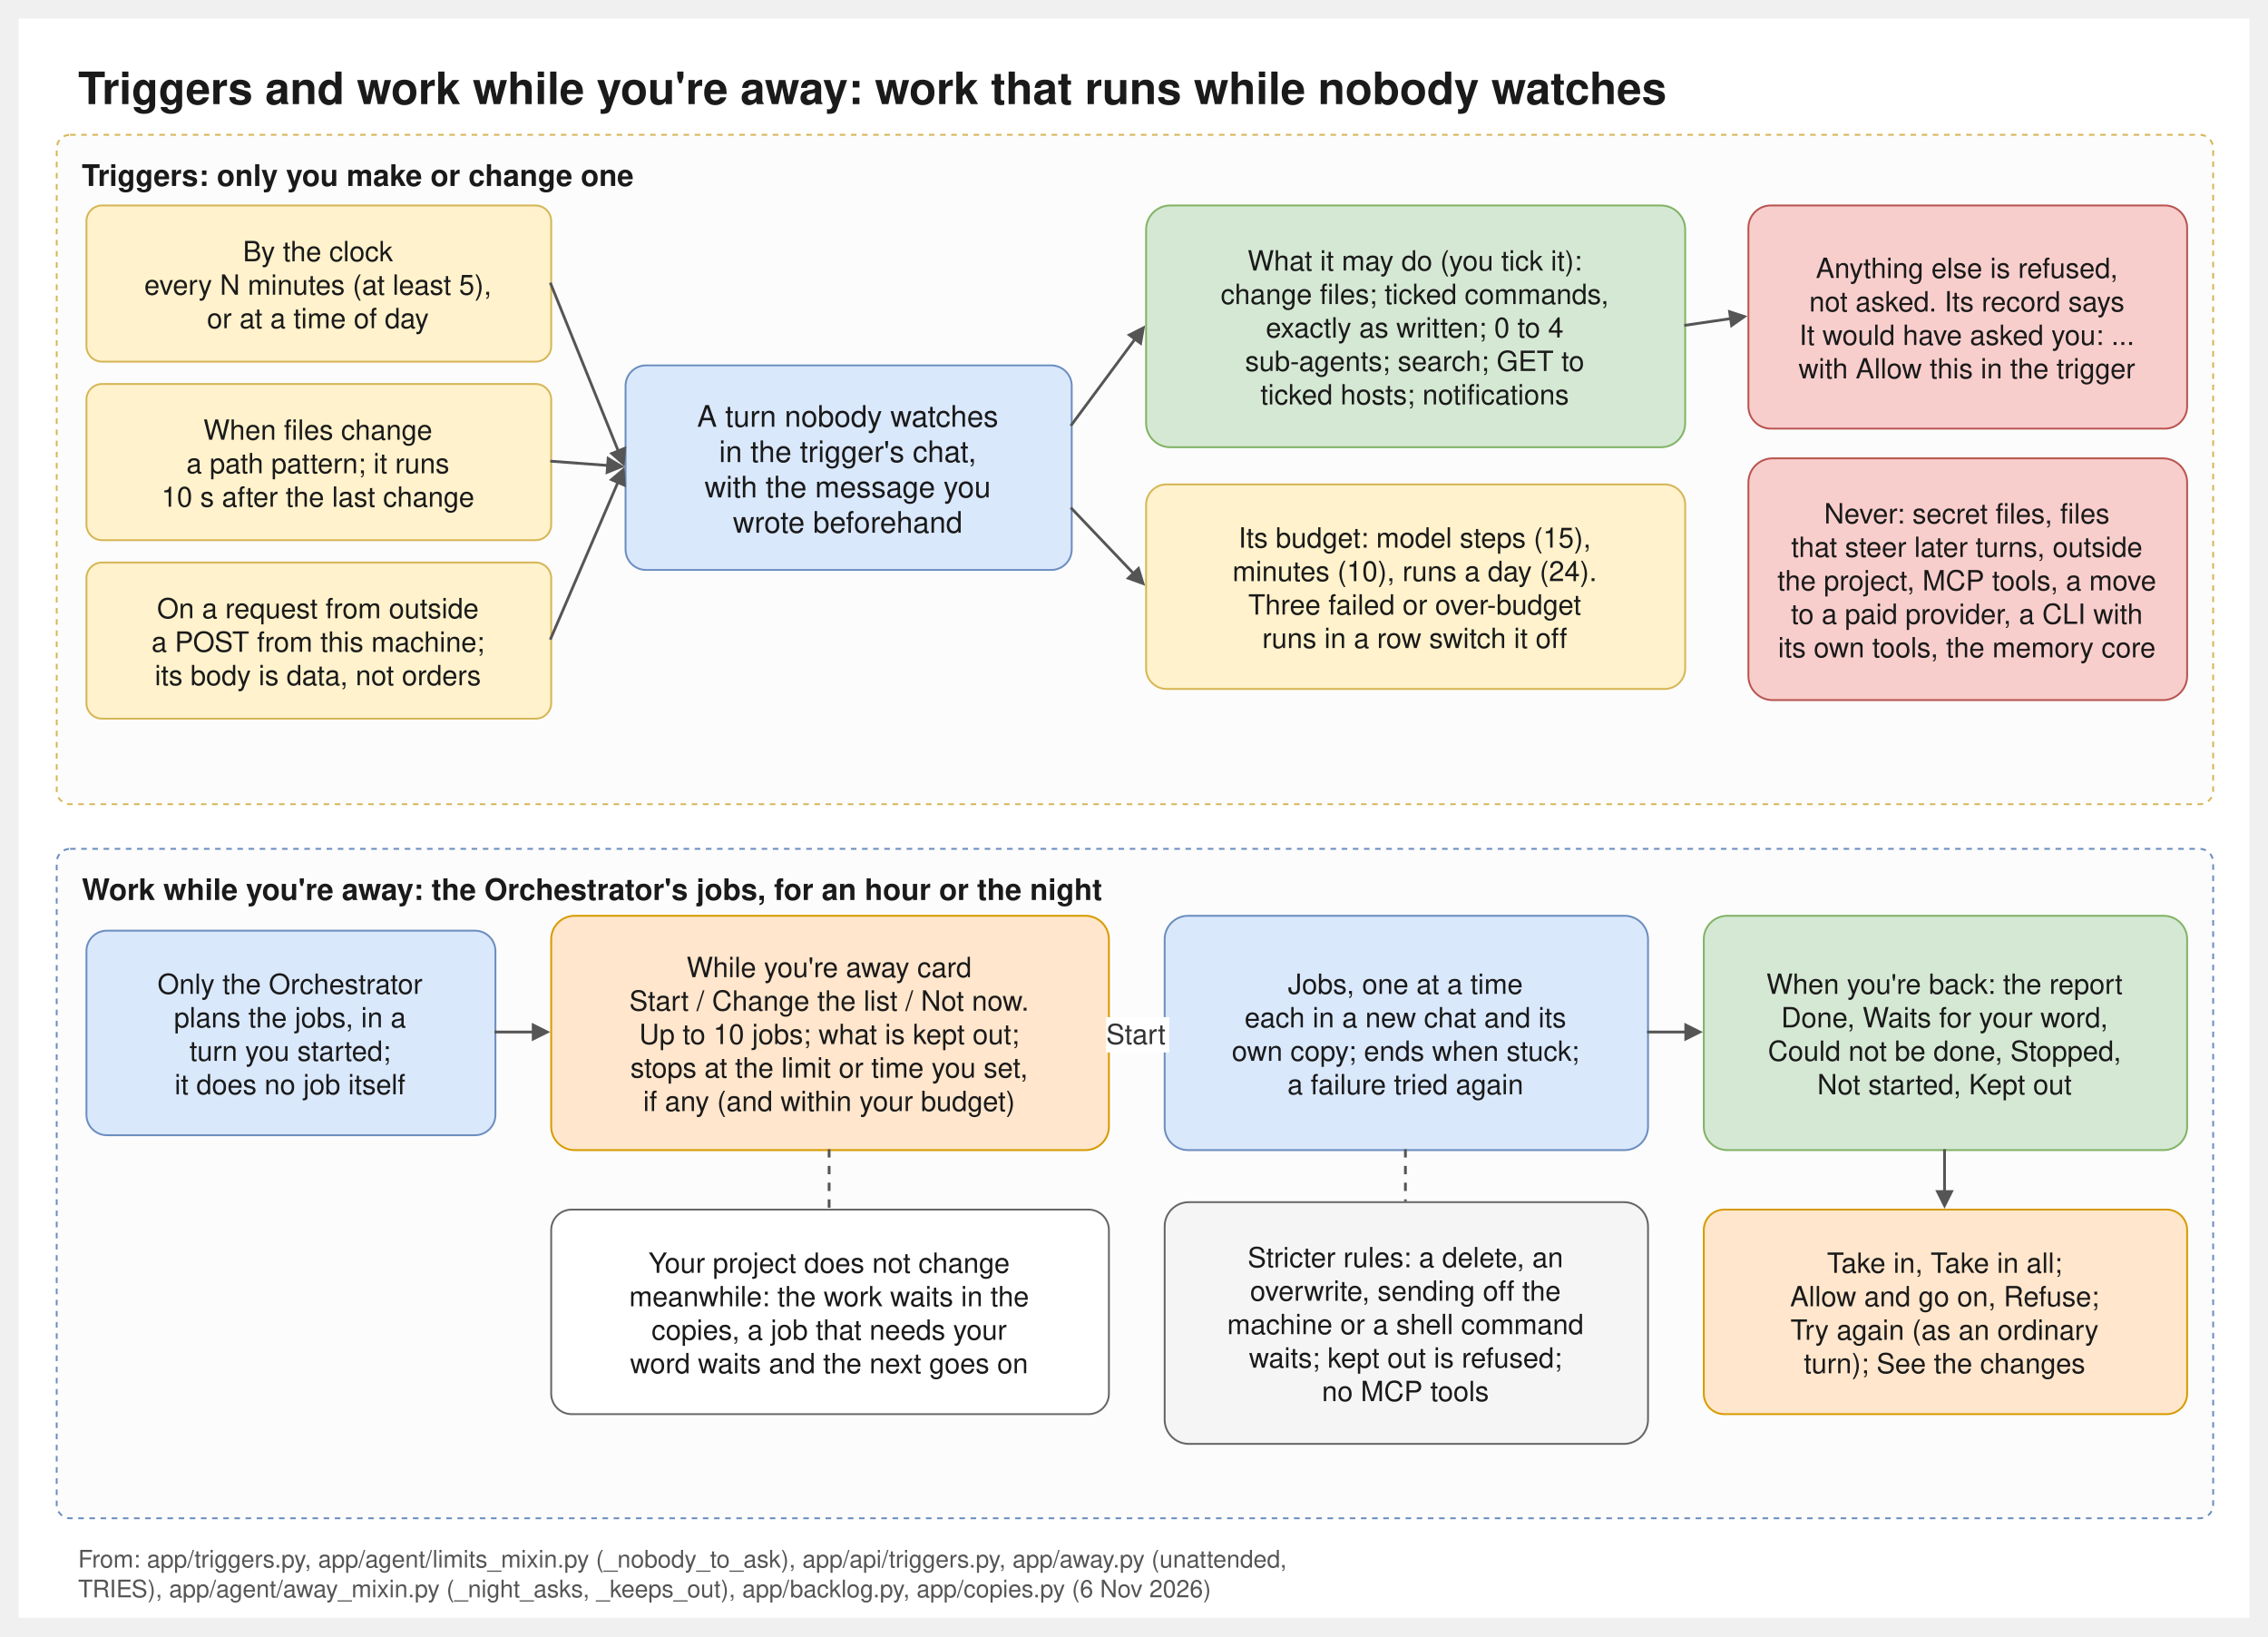
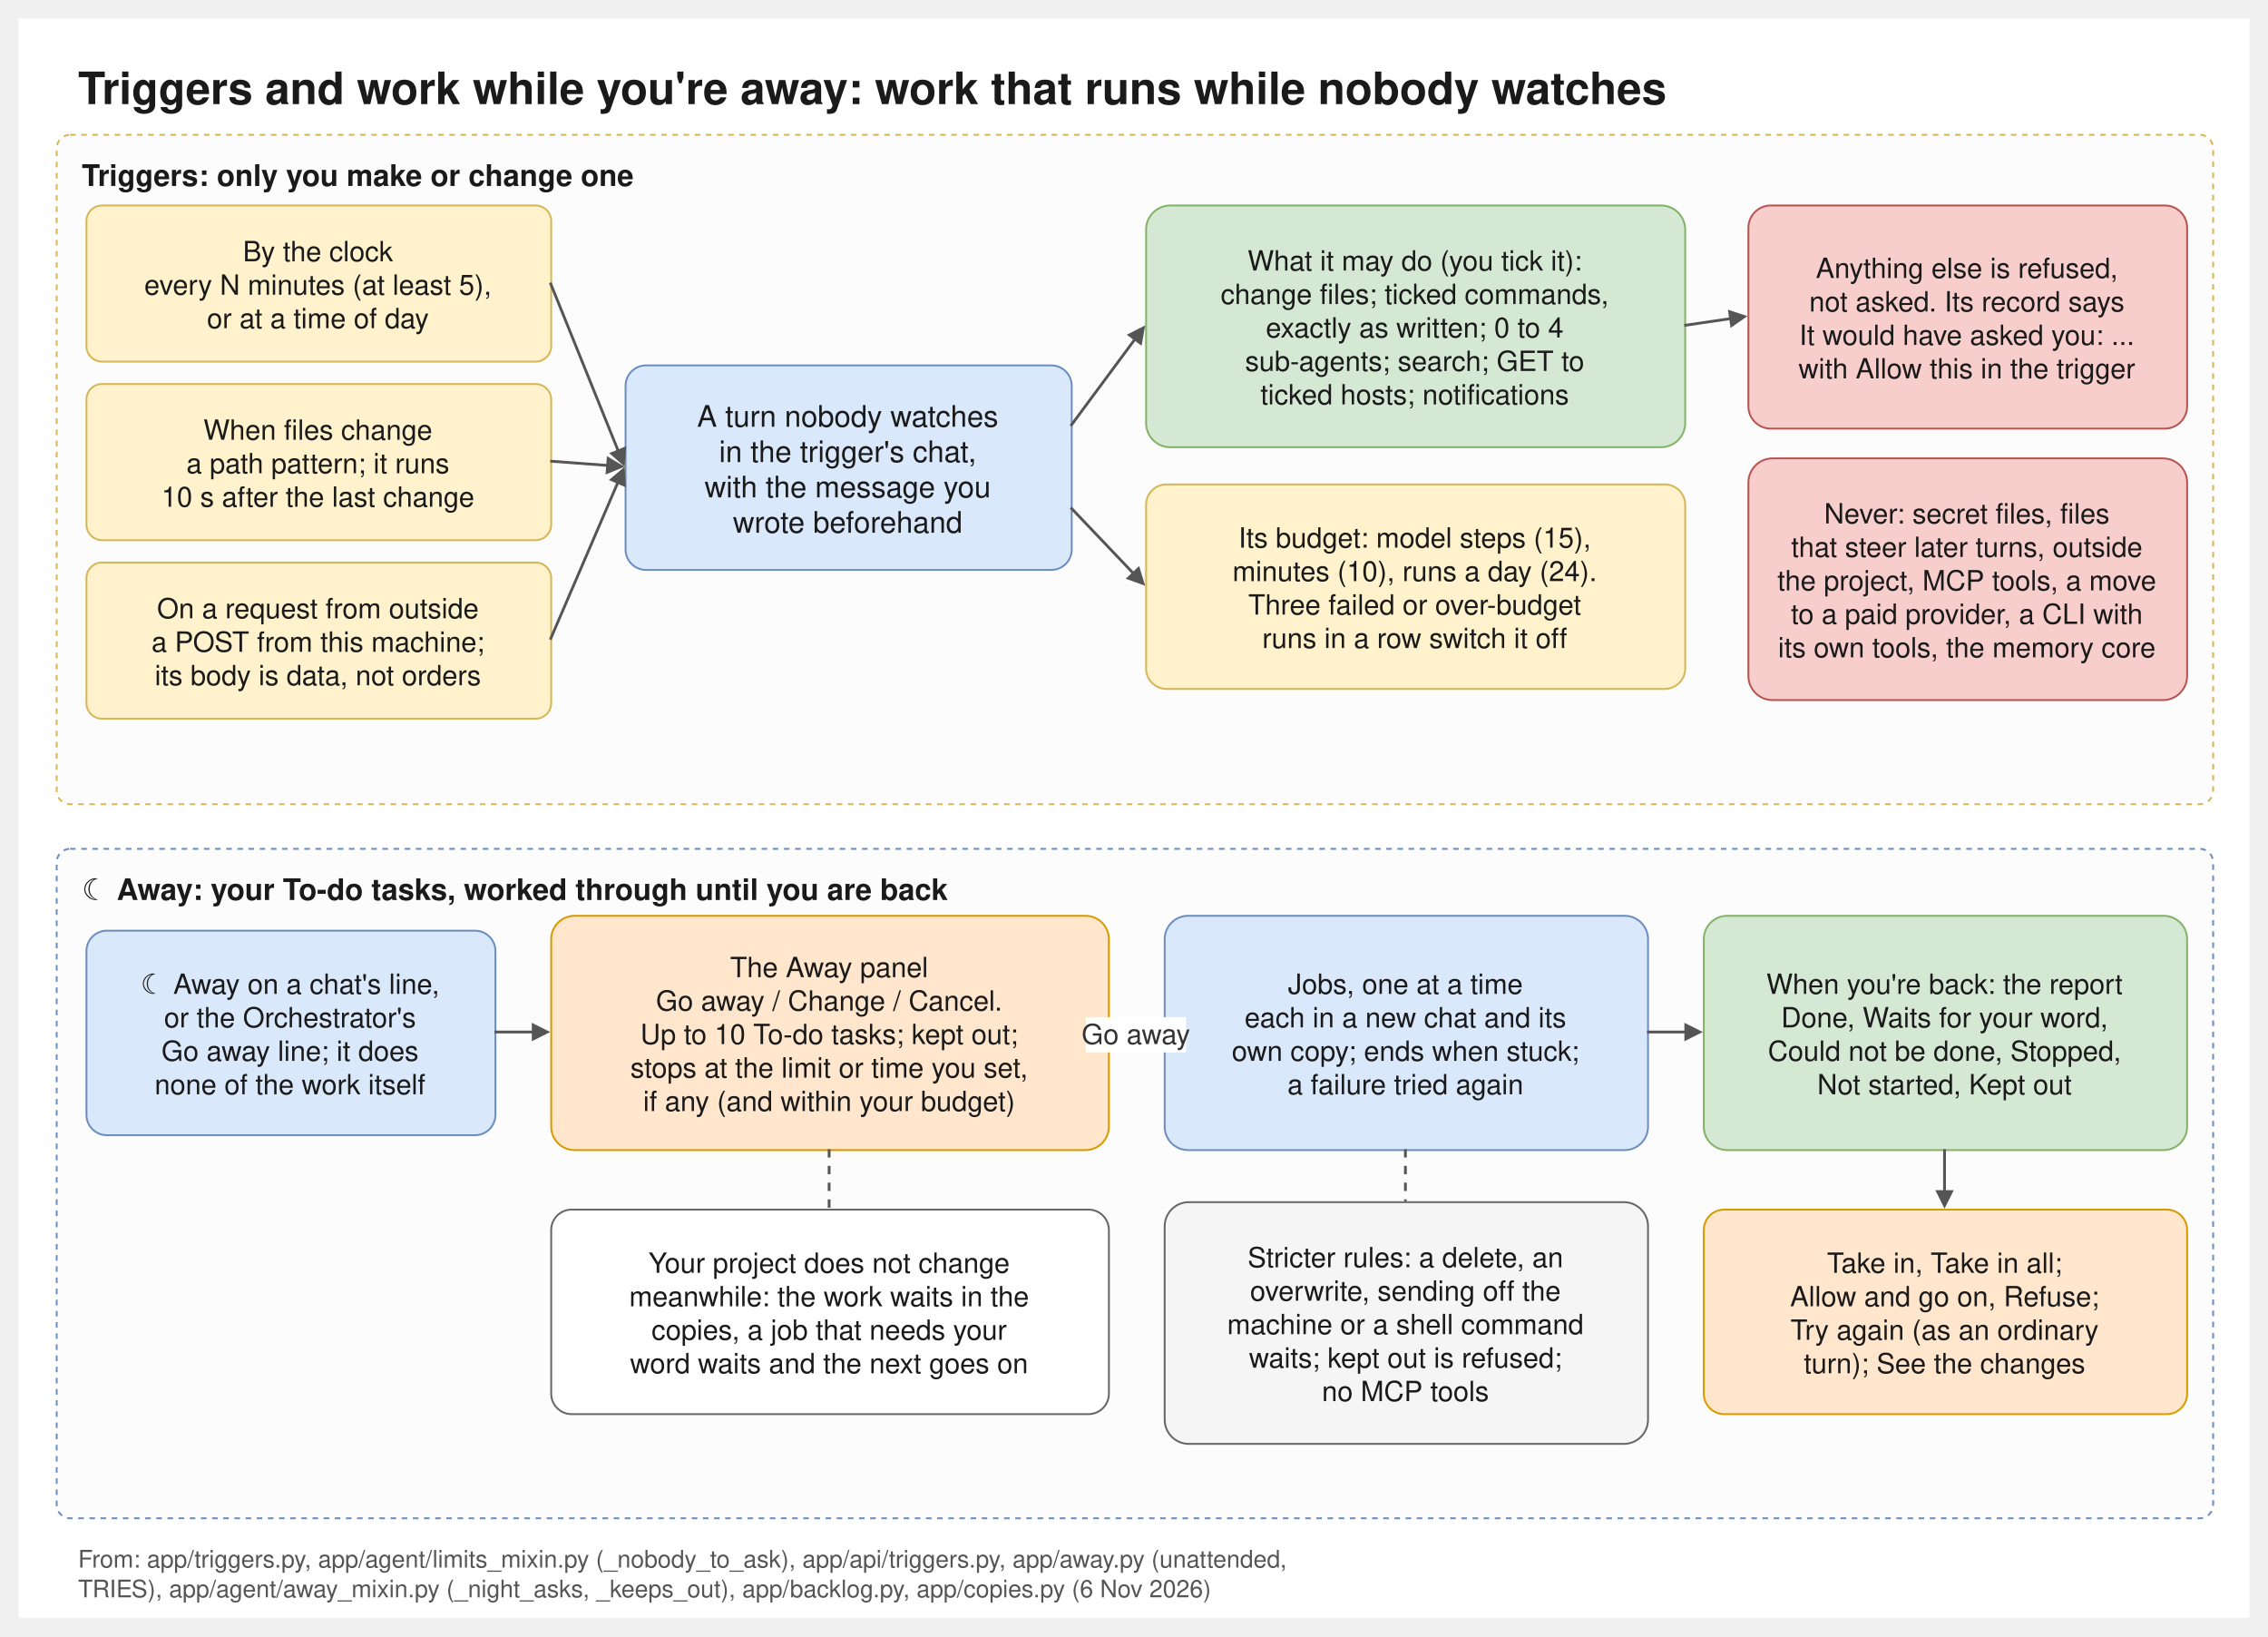
<svg xmlns="http://www.w3.org/2000/svg" style="background: transparent; background-color: transparent;" version="1.1" width="1220px" height="880px" viewBox="0 0 1220 880">
  <defs />
  <g>
    <g data-cell-id="0">
      <g data-cell-id="1">
        <g data-cell-id="backdrop">
          <g>
            <rect x="10" y="10" width="1200" height="860" fill="#ffffff" stroke="none" pointer-events="all" style="fill: light-dark(rgb(255, 255, 255), rgb(18, 18, 18));" />
          </g>
        </g>
        <g data-cell-id="title">
          <g>
            <rect x="40" y="26" width="1140" height="36" fill="none" stroke="none" pointer-events="all" />
          </g>
          <g>
            <g fill="#1a1a1a" font-family="Helvetica" font-weight="bold" text-anchor="start" font-size="24px" style="fill: light-dark(rgb(26, 26, 26), rgb(215, 215, 215));">
              <text x="42" y="56">Triggers and work while you're away: work that runs while nobody watches</text>
            </g>
          </g>
        </g>
        <g data-cell-id="tl">
          <g transform="translate(0.5,0.5)">
            <rect x="30" y="72" width="1160" height="360" rx="7.2" ry="7.2" fill="#fcfcfc" stroke="#d6b656" stroke-dasharray="3 3" pointer-events="all" style="fill: light-dark(rgb(252, 252, 252), rgb(20, 20, 20)); stroke: light-dark(rgb(214, 182, 86), rgb(109, 81, 0));" />
          </g>
          <g>
            <g fill="#1a1a1a" font-family="Helvetica" font-weight="bold" text-anchor="start" font-size="16px" style="fill: light-dark(rgb(26, 26, 26), rgb(215, 215, 215));">
              <text x="44" y="100">Triggers: only you make or change one</text>
            </g>
          </g>
        </g>
        <g data-cell-id="clock">
          <g transform="translate(0.5,0.5)">
            <rect x="46" y="110" width="250" height="84" rx="8.4" ry="8.4" fill="#fff2cc" stroke="#d6b656" pointer-events="all" style="fill: light-dark(rgb(255, 242, 204), rgb(40, 29, 0)); stroke: light-dark(rgb(214, 182, 86), rgb(109, 81, 0));" />
          </g>
          <g>
            <g fill="#1a1a1a" font-family="Helvetica" text-anchor="middle" font-size="15px" style="fill: light-dark(rgb(26, 26, 26), rgb(215, 215, 215));">
              <text x="171" y="140.5">By the clock</text>
              <text x="171" y="158.5">every N minutes (at least 5),</text>
              <text x="171" y="176.5">or at a time of day</text>
            </g>
          </g>
        </g>
        <g data-cell-id="files">
          <g transform="translate(0.5,0.5)">
            <rect x="46" y="206" width="250" height="84" rx="8.4" ry="8.4" fill="#fff2cc" stroke="#d6b656" pointer-events="all" style="fill: light-dark(rgb(255, 242, 204), rgb(40, 29, 0)); stroke: light-dark(rgb(214, 182, 86), rgb(109, 81, 0));" />
          </g>
          <g>
            <g fill="#1a1a1a" font-family="Helvetica" text-anchor="middle" font-size="15px" style="fill: light-dark(rgb(26, 26, 26), rgb(215, 215, 215));">
              <text x="171" y="236.5">When files change</text>
              <text x="171" y="254.5">a path pattern; it runs</text>
              <text x="171" y="272.5">10 s after the last change</text>
            </g>
          </g>
        </g>
        <g data-cell-id="hook">
          <g transform="translate(0.5,0.5)">
            <rect x="46" y="302" width="250" height="84" rx="8.4" ry="8.4" fill="#fff2cc" stroke="#d6b656" pointer-events="all" style="fill: light-dark(rgb(255, 242, 204), rgb(40, 29, 0)); stroke: light-dark(rgb(214, 182, 86), rgb(109, 81, 0));" />
          </g>
          <g>
            <g fill="#1a1a1a" font-family="Helvetica" text-anchor="middle" font-size="15px" style="fill: light-dark(rgb(26, 26, 26), rgb(215, 215, 215));">
              <text x="171" y="332.5">On a request from outside</text>
              <text x="171" y="350.5">a POST from this machine;</text>
              <text x="171" y="368.5">its body is data, not orders</text>
            </g>
          </g>
        </g>
        <g data-cell-id="turn">
          <g transform="translate(0.5,0.5)">
            <rect x="336" y="196" width="240" height="110" rx="11" ry="11" fill="#dae8fc" stroke="#6c8ebf" pointer-events="all" style="fill: light-dark(rgb(218, 232, 252), rgb(29, 41, 59)); stroke: light-dark(rgb(108, 142, 191), rgb(92, 121, 163));" />
          </g>
          <g>
            <g fill="#1a1a1a" font-family="Helvetica" text-anchor="middle" font-size="16px" style="fill: light-dark(rgb(26, 26, 26), rgb(215, 215, 215));">
              <text x="456" y="229.5">A turn nobody watches</text>
              <text x="456" y="248.5">in the trigger's chat,</text>
              <text x="456" y="267.5">with the message you</text>
              <text x="456" y="286.5">wrote beforehand</text>
            </g>
          </g>
        </g>
        <g data-cell-id="e7">
          <g>
            <path d="M 296 152 L 332.56 242.49" fill="none" stroke="#555555" stroke-width="1.5" stroke-miterlimit="10" pointer-events="stroke" style="stroke: light-dark(rgb(85, 85, 85), rgb(164, 164, 164));" />
            <path d="M 335.37 249.45 L 329.09 243.9 L 336.04 241.09 Z" fill="#555555" stroke="#555555" stroke-width="1.5" stroke-miterlimit="10" pointer-events="all" style="fill: light-dark(rgb(85, 85, 85), rgb(164, 164, 164)); stroke: light-dark(rgb(85, 85, 85), rgb(164, 164, 164));" />
          </g>
        </g>
        <g data-cell-id="e8">
          <g>
            <path d="M 296 248 L 326.85 250.31" fill="none" stroke="#555555" stroke-width="1.5" stroke-miterlimit="10" pointer-events="stroke" style="stroke: light-dark(rgb(85, 85, 85), rgb(164, 164, 164));" />
            <path d="M 334.33 250.87 L 326.57 254.05 L 327.13 246.57 Z" fill="#555555" stroke="#555555" stroke-width="1.5" stroke-miterlimit="10" pointer-events="all" style="fill: light-dark(rgb(85, 85, 85), rgb(164, 164, 164)); stroke: light-dark(rgb(85, 85, 85), rgb(164, 164, 164));" />
          </g>
        </g>
        <g data-cell-id="e9">
          <g>
            <path d="M 296 344 L 332.37 259.43" fill="none" stroke="#555555" stroke-width="1.5" stroke-miterlimit="10" pointer-events="stroke" style="stroke: light-dark(rgb(85, 85, 85), rgb(164, 164, 164));" />
            <path d="M 335.34 252.54 L 335.82 260.91 L 328.93 257.95 Z" fill="#555555" stroke="#555555" stroke-width="1.5" stroke-miterlimit="10" pointer-events="all" style="fill: light-dark(rgb(85, 85, 85), rgb(164, 164, 164)); stroke: light-dark(rgb(85, 85, 85), rgb(164, 164, 164));" />
          </g>
        </g>
        <g data-cell-id="may">
          <g transform="translate(0.5,0.5)">
            <rect x="616" y="110" width="290" height="130" rx="13" ry="13" fill="#d5e8d4" stroke="#82b366" pointer-events="all" style="fill: light-dark(rgb(213, 232, 212), rgb(31, 47, 30)); stroke: light-dark(rgb(130, 179, 102), rgb(68, 110, 44));" />
          </g>
          <g>
            <g fill="#1a1a1a" font-family="Helvetica" text-anchor="middle" font-size="15px" style="fill: light-dark(rgb(26, 26, 26), rgb(215, 215, 215));">
              <text x="761" y="145.5">What it may do (you tick it):</text>
              <text x="761" y="163.5">change files; ticked commands,</text>
              <text x="761" y="181.5">exactly as written; 0 to 4</text>
              <text x="761" y="199.5">sub-agents; search; GET to</text>
              <text x="761" y="217.5">ticked hosts; notifications</text>
            </g>
          </g>
        </g>
        <g data-cell-id="budget">
          <g transform="translate(0.5,0.5)">
            <rect x="616" y="260" width="290" height="110" rx="11" ry="11" fill="#fff2cc" stroke="#d6b656" pointer-events="all" style="fill: light-dark(rgb(255, 242, 204), rgb(40, 29, 0)); stroke: light-dark(rgb(214, 182, 86), rgb(109, 81, 0));" />
          </g>
          <g>
            <g fill="#1a1a1a" font-family="Helvetica" text-anchor="middle" font-size="15px" style="fill: light-dark(rgb(26, 26, 26), rgb(215, 215, 215));">
              <text x="761" y="294.5">Its budget: model steps (15),</text>
              <text x="761" y="312.5">minutes (10), runs a day (24).</text>
              <text x="761" y="330.5">Three failed or over-budget</text>
              <text x="761" y="348.5">runs in a row switch it off</text>
            </g>
          </g>
        </g>
        <g data-cell-id="e12">
          <g>
            <path d="M 576 229 L 610.54 182.37" fill="none" stroke="#555555" stroke-width="1.5" stroke-miterlimit="10" pointer-events="stroke" style="stroke: light-dark(rgb(85, 85, 85), rgb(164, 164, 164));" />
            <path d="M 615 176.35 L 613.55 184.61 L 607.52 180.14 Z" fill="#555555" stroke="#555555" stroke-width="1.5" stroke-miterlimit="10" pointer-events="all" style="fill: light-dark(rgb(85, 85, 85), rgb(164, 164, 164)); stroke: light-dark(rgb(85, 85, 85), rgb(164, 164, 164));" />
          </g>
        </g>
        <g data-cell-id="e13">
          <g>
            <path d="M 576 273 L 609.67 308.35" fill="none" stroke="#555555" stroke-width="1.5" stroke-miterlimit="10" pointer-events="stroke" style="stroke: light-dark(rgb(85, 85, 85), rgb(164, 164, 164));" />
            <path d="M 614.84 313.79 L 606.96 310.94 L 612.39 305.77 Z" fill="#555555" stroke="#555555" stroke-width="1.5" stroke-miterlimit="10" pointer-events="all" style="fill: light-dark(rgb(85, 85, 85), rgb(164, 164, 164)); stroke: light-dark(rgb(85, 85, 85), rgb(164, 164, 164));" />
          </g>
        </g>
        <g data-cell-id="refused">
          <g transform="translate(0.5,0.5)">
            <rect x="940" y="110" width="236" height="120" rx="12" ry="12" fill="#f8cecc" stroke="#b85450" pointer-events="all" style="fill: light-dark(rgb(248, 206, 204), rgb(81, 45, 43)); stroke: light-dark(rgb(184, 84, 80), rgb(215, 129, 126));" />
          </g>
          <g>
            <g fill="#1a1a1a" font-family="Helvetica" text-anchor="middle" font-size="15px" style="fill: light-dark(rgb(26, 26, 26), rgb(215, 215, 215));">
              <text x="1058" y="149.5">Anything else is refused,</text>
              <text x="1058" y="167.5">not asked. Its record says</text>
              <text x="1058" y="185.5">It would have asked you: ...</text>
              <text x="1058" y="203.5">with Allow this in the trigger</text>
            </g>
          </g>
        </g>
        <g data-cell-id="never">
          <g transform="translate(0.5,0.5)">
            <rect x="940" y="246" width="236" height="130" rx="13" ry="13" fill="#f8cecc" stroke="#b85450" pointer-events="all" style="fill: light-dark(rgb(248, 206, 204), rgb(81, 45, 43)); stroke: light-dark(rgb(184, 84, 80), rgb(215, 129, 126));" />
          </g>
          <g>
            <g fill="#1a1a1a" font-family="Helvetica" text-anchor="middle" font-size="15px" style="fill: light-dark(rgb(26, 26, 26), rgb(215, 215, 215));">
              <text x="1058" y="281.5">Never: secret files, files</text>
              <text x="1058" y="299.5">that steer later turns, outside</text>
              <text x="1058" y="317.5">the project, MCP tools, a move</text>
              <text x="1058" y="335.5">to a paid provider, a CLI with</text>
              <text x="1058" y="353.5">its own tools, the memory core</text>
            </g>
          </g>
        </g>
        <g data-cell-id="e16">
          <g>
            <path d="M 906 175 L 930.92 171.34" fill="none" stroke="#555555" stroke-width="1.5" stroke-miterlimit="10" pointer-events="stroke" style="stroke: light-dark(rgb(85, 85, 85), rgb(164, 164, 164));" />
            <path d="M 938.34 170.24 L 931.47 175.05 L 930.38 167.63 Z" fill="#555555" stroke="#555555" stroke-width="1.5" stroke-miterlimit="10" pointer-events="all" style="fill: light-dark(rgb(85, 85, 85), rgb(164, 164, 164)); stroke: light-dark(rgb(85, 85, 85), rgb(164, 164, 164));" />
          </g>
        </g>
        <g data-cell-id="nl">
          <g transform="translate(0.5,0.5)">
            <rect x="30" y="456" width="1160" height="360" rx="7.2" ry="7.2" fill="#fcfcfc" stroke="#6c8ebf" stroke-dasharray="3 3" pointer-events="all" style="fill: light-dark(rgb(252, 252, 252), rgb(20, 20, 20)); stroke: light-dark(rgb(108, 142, 191), rgb(92, 121, 163));" />
          </g>
          <g>
            <g fill="#1a1a1a" font-family="Helvetica" font-weight="bold" text-anchor="start" font-size="16px" style="fill: light-dark(rgb(26, 26, 26), rgb(215, 215, 215));">
-               <text x="44" y="484">Work while you're away: the Orchestrator's jobs, for an hour or the night</text>
+               <text x="44" y="484">☾ Away: your To-do tasks, worked through until you are back</text>
            </g>
          </g>
        </g>
        <g data-cell-id="plan">
          <g transform="translate(0.5,0.5)">
            <rect x="46" y="500" width="220" height="110" rx="11" ry="11" fill="#dae8fc" stroke="#6c8ebf" pointer-events="all" style="fill: light-dark(rgb(218, 232, 252), rgb(29, 41, 59)); stroke: light-dark(rgb(108, 142, 191), rgb(92, 121, 163));" />
          </g>
          <g>
            <g fill="#1a1a1a" font-family="Helvetica" text-anchor="middle" font-size="15px" style="fill: light-dark(rgb(26, 26, 26), rgb(215, 215, 215));">
-               <text x="156" y="534.5">Only the Orchestrator</text>
-               <text x="156" y="552.5">plans the jobs, in a</text>
-               <text x="156" y="570.5">turn you started;</text>
-               <text x="156" y="588.5">it does no job itself</text>
+               <text x="156" y="534.5">☾ Away on a chat's line,</text>
+               <text x="156" y="552.5">or the Orchestrator's</text>
+               <text x="156" y="570.5">Go away line; it does</text>
+               <text x="156" y="588.5">none of the work itself</text>
            </g>
          </g>
        </g>
        <g data-cell-id="card">
          <g transform="translate(0.5,0.5)">
            <rect x="296" y="492" width="300" height="126" rx="12.6" ry="12.6" fill="#ffe6cc" stroke="#d79b00" pointer-events="all" style="fill: light-dark(rgb(255, 230, 204), rgb(54, 33, 10)); stroke: light-dark(rgb(215, 155, 0), rgb(153, 101, 0));" />
          </g>
          <g>
            <g fill="#1a1a1a" font-family="Helvetica" text-anchor="middle" font-size="15px" style="fill: light-dark(rgb(26, 26, 26), rgb(215, 215, 215));">
-               <text x="446" y="525.5">While you're away card</text>
-               <text x="446" y="543.5">Start / Change the list / Not now.</text>
-               <text x="446" y="561.5">Up to 10 jobs; what is kept out;</text>
+               <text x="446" y="525.5">The Away panel</text>
+               <text x="446" y="543.5">Go away / Change / Cancel.</text>
+               <text x="446" y="561.5">Up to 10 To-do tasks; kept out;</text>
              <text x="446" y="579.5">stops at the limit or time you set,</text>
              <text x="446" y="597.5">if any (and within your budget)</text>
            </g>
          </g>
        </g>
        <g data-cell-id="jobs">
          <g transform="translate(0.5,0.5)">
            <rect x="626" y="492" width="260" height="126" rx="12.6" ry="12.6" fill="#dae8fc" stroke="#6c8ebf" pointer-events="all" style="fill: light-dark(rgb(218, 232, 252), rgb(29, 41, 59)); stroke: light-dark(rgb(108, 142, 191), rgb(92, 121, 163));" />
          </g>
          <g>
            <g fill="#1a1a1a" font-family="Helvetica" text-anchor="middle" font-size="15px" style="fill: light-dark(rgb(26, 26, 26), rgb(215, 215, 215));">
              <text x="756" y="534.5">Jobs, one at a time</text>
              <text x="756" y="552.5">each in a new chat and its</text>
              <text x="756" y="570.5">own copy; ends when stuck;</text>
              <text x="756" y="588.5">a failure tried again</text>
            </g>
          </g>
        </g>
        <g data-cell-id="morning">
          <g transform="translate(0.5,0.5)">
            <rect x="916" y="492" width="260" height="126" rx="12.6" ry="12.6" fill="#d5e8d4" stroke="#82b366" pointer-events="all" style="fill: light-dark(rgb(213, 232, 212), rgb(31, 47, 30)); stroke: light-dark(rgb(130, 179, 102), rgb(68, 110, 44));" />
          </g>
          <g>
            <g fill="#1a1a1a" font-family="Helvetica" text-anchor="middle" font-size="15px" style="fill: light-dark(rgb(26, 26, 26), rgb(215, 215, 215));">
              <text x="1046" y="534.5">When you're back: the report</text>
              <text x="1046" y="552.5">Done, Waits for your word,</text>
              <text x="1046" y="570.5">Could not be done, Stopped,</text>
              <text x="1046" y="588.5">Not started, Kept out</text>
            </g>
          </g>
        </g>
        <g data-cell-id="e22">
          <g>
            <path d="M 266 555 L 286.82 555" fill="none" stroke="#555555" stroke-width="1.5" stroke-miterlimit="10" pointer-events="stroke" style="stroke: light-dark(rgb(85, 85, 85), rgb(164, 164, 164));" />
            <path d="M 294.32 555 L 286.82 558.75 L 286.82 551.25 Z" fill="#555555" stroke="#555555" stroke-width="1.5" stroke-miterlimit="10" pointer-events="all" style="fill: light-dark(rgb(85, 85, 85), rgb(164, 164, 164)); stroke: light-dark(rgb(85, 85, 85), rgb(164, 164, 164));" />
          </g>
        </g>
        <g data-cell-id="e23">
          <g>
            <path d="M 596 555 L 616.82 555" fill="none" stroke="#555555" stroke-width="1.5" stroke-miterlimit="10" pointer-events="stroke" style="stroke: light-dark(rgb(85, 85, 85), rgb(164, 164, 164));" />
            <path d="M 624.32 555 L 616.82 558.75 L 616.82 551.25 Z" fill="#555555" stroke="#555555" stroke-width="1.5" stroke-miterlimit="10" pointer-events="all" style="fill: light-dark(rgb(85, 85, 85), rgb(164, 164, 164)); stroke: light-dark(rgb(85, 85, 85), rgb(164, 164, 164));" />
          </g>
          <g>
            <g fill="#333333" font-family="Helvetica" text-anchor="middle" font-size="15px" style="fill: light-dark(rgb(51, 51, 51), rgb(193, 193, 193));">
-               <rect fill="#ffffff" stroke="none" x="595" y="547" width="34" height="19" stroke-width="0" style="fill: light-dark(rgb(255, 255, 255), rgb(18, 18, 18));" />
-               <text x="611" y="561.5">Start</text>
+               <rect fill="#ffffff" stroke="none" x="584" y="547" width="54" height="19" stroke-width="0" style="fill: light-dark(rgb(255, 255, 255), rgb(18, 18, 18));" />
+               <text x="611" y="561.5">Go away</text>
            </g>
          </g>
        </g>
        <g data-cell-id="e24">
          <g>
            <path d="M 886 555 L 906.82 555" fill="none" stroke="#555555" stroke-width="1.5" stroke-miterlimit="10" pointer-events="stroke" style="stroke: light-dark(rgb(85, 85, 85), rgb(164, 164, 164));" />
            <path d="M 914.32 555 L 906.82 558.75 L 906.82 551.25 Z" fill="#555555" stroke="#555555" stroke-width="1.5" stroke-miterlimit="10" pointer-events="all" style="fill: light-dark(rgb(85, 85, 85), rgb(164, 164, 164)); stroke: light-dark(rgb(85, 85, 85), rgb(164, 164, 164));" />
          </g>
        </g>
        <g data-cell-id="copy">
          <g transform="translate(0.5,0.5)">
            <rect x="296" y="650" width="300" height="110" rx="11" ry="11" fill="#ffffff" stroke="#666666" pointer-events="all" style="fill: light-dark(rgb(255, 255, 255), rgb(18, 18, 18)); stroke: light-dark(rgb(102, 102, 102), rgb(149, 149, 149));" />
          </g>
          <g>
            <g fill="#1a1a1a" font-family="Helvetica" text-anchor="middle" font-size="15px" style="fill: light-dark(rgb(26, 26, 26), rgb(215, 215, 215));">
              <text x="446" y="684.5">Your project does not change</text>
              <text x="446" y="702.5">meanwhile: the work waits in the</text>
              <text x="446" y="720.5">copies, a job that needs your</text>
              <text x="446" y="738.5">word waits and the next goes on</text>
            </g>
          </g>
        </g>
        <g data-cell-id="strict">
          <g transform="translate(0.5,0.5)">
            <rect x="626" y="646" width="260" height="130" rx="13" ry="13" fill="#f5f5f5" stroke="#666666" pointer-events="all" style="fill: light-dark(rgb(245, 245, 245), rgb(26, 26, 26)); stroke: light-dark(rgb(102, 102, 102), rgb(149, 149, 149));" />
          </g>
          <g>
            <g fill="#1a1a1a" font-family="Helvetica" text-anchor="middle" font-size="15px" style="fill: light-dark(rgb(26, 26, 26), rgb(215, 215, 215));">
              <text x="756" y="681.5">Stricter rules: a delete, an</text>
              <text x="756" y="699.5">overwrite, sending off the</text>
              <text x="756" y="717.5">machine or a shell command</text>
              <text x="756" y="735.5">waits; kept out is refused;</text>
              <text x="756" y="753.5">no MCP tools</text>
            </g>
          </g>
        </g>
        <g data-cell-id="take">
          <g transform="translate(0.5,0.5)">
            <rect x="916" y="650" width="260" height="110" rx="11" ry="11" fill="#ffe6cc" stroke="#d79b00" pointer-events="all" style="fill: light-dark(rgb(255, 230, 204), rgb(54, 33, 10)); stroke: light-dark(rgb(215, 155, 0), rgb(153, 101, 0));" />
          </g>
          <g>
            <g fill="#1a1a1a" font-family="Helvetica" text-anchor="middle" font-size="15px" style="fill: light-dark(rgb(26, 26, 26), rgb(215, 215, 215));">
              <text x="1046" y="684.5">Take in, Take in all;</text>
              <text x="1046" y="702.5">Allow and go on, Refuse;</text>
              <text x="1046" y="720.5">Try again (as an ordinary</text>
              <text x="1046" y="738.5">turn); See the changes</text>
            </g>
          </g>
        </g>
        <g data-cell-id="e28">
          <g>
            <path d="M 756 618 L 756 646" fill="none" stroke="#555555" stroke-width="1.5" stroke-miterlimit="10" stroke-dasharray="4.5 4.5" pointer-events="stroke" style="stroke: light-dark(rgb(85, 85, 85), rgb(164, 164, 164));" />
          </g>
        </g>
        <g data-cell-id="e29">
          <g>
            <path d="M 1046 618 L 1046 640.82" fill="none" stroke="#555555" stroke-width="1.5" stroke-miterlimit="10" pointer-events="stroke" style="stroke: light-dark(rgb(85, 85, 85), rgb(164, 164, 164));" />
            <path d="M 1046 648.32 L 1042.25 640.82 L 1049.75 640.82 Z" fill="#555555" stroke="#555555" stroke-width="1.5" stroke-miterlimit="10" pointer-events="all" style="fill: light-dark(rgb(85, 85, 85), rgb(164, 164, 164)); stroke: light-dark(rgb(85, 85, 85), rgb(164, 164, 164));" />
          </g>
        </g>
        <g data-cell-id="e30">
          <g>
            <path d="M 446 618 L 446 650" fill="none" stroke="#555555" stroke-width="1.5" stroke-miterlimit="10" stroke-dasharray="4.5 4.5" pointer-events="stroke" style="stroke: light-dark(rgb(85, 85, 85), rgb(164, 164, 164));" />
          </g>
        </g>
        <g data-cell-id="footer">
          <g>
            <rect x="40" y="824" width="1140" height="40" fill="none" stroke="none" pointer-events="all" />
          </g>
          <g>
            <g fill="#555555" font-family="Helvetica" text-anchor="start" font-size="13px" style="fill: light-dark(rgb(85, 85, 85), rgb(164, 164, 164));">
              <text x="42" y="843">From: app/triggers.py, app/agent/limits_mixin.py (_nobody_to_ask), app/api/triggers.py, app/away.py (unattended,</text>
              <text x="42" y="859">TRIES), app/agent/away_mixin.py (_night_asks, _keeps_out), app/backlog.py, app/copies.py (6 Nov 2026)</text>
            </g>
          </g>
        </g>
      </g>
    </g>
  </g>
</svg>
